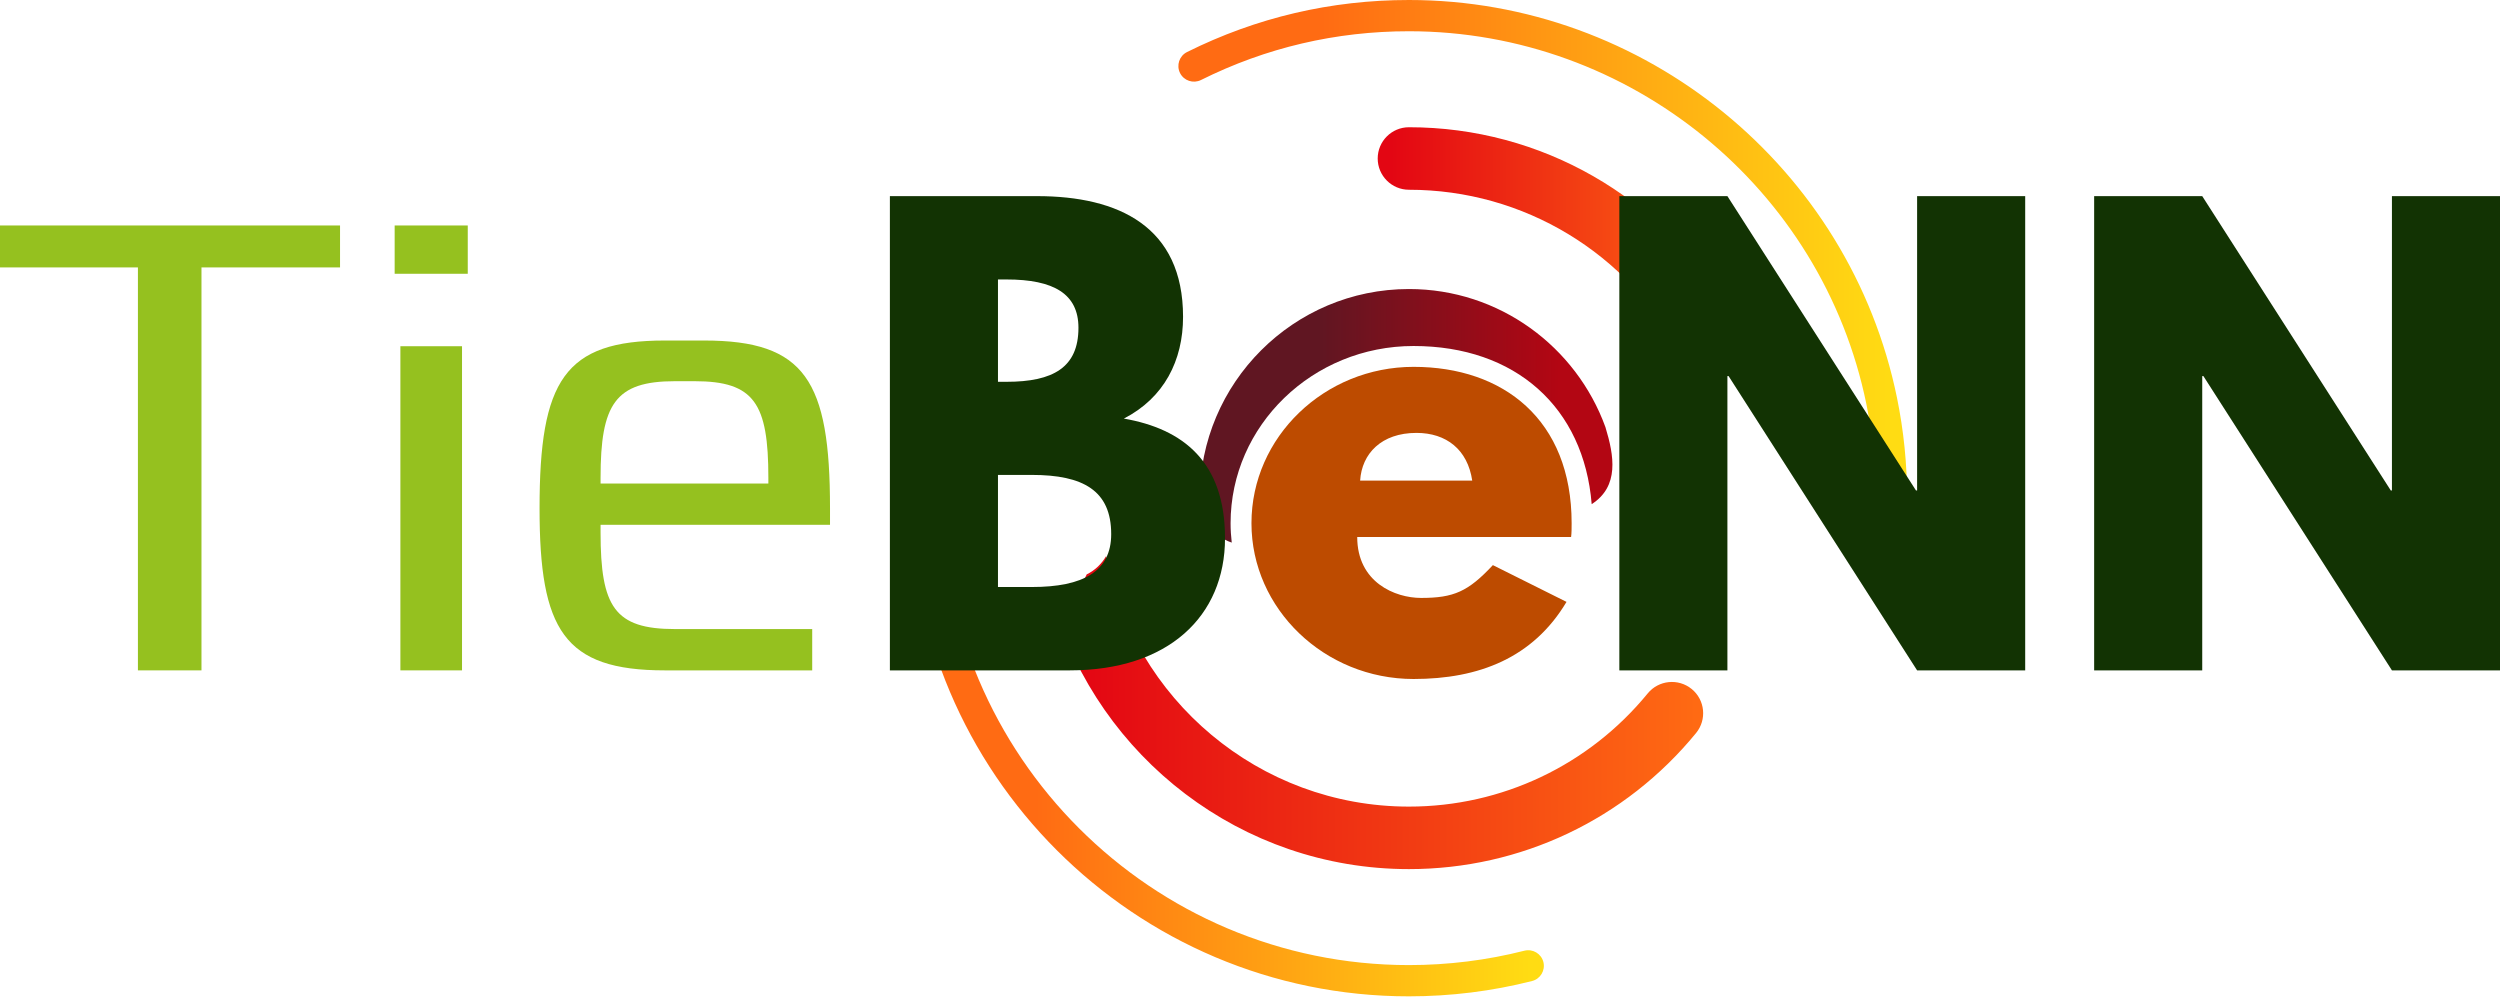
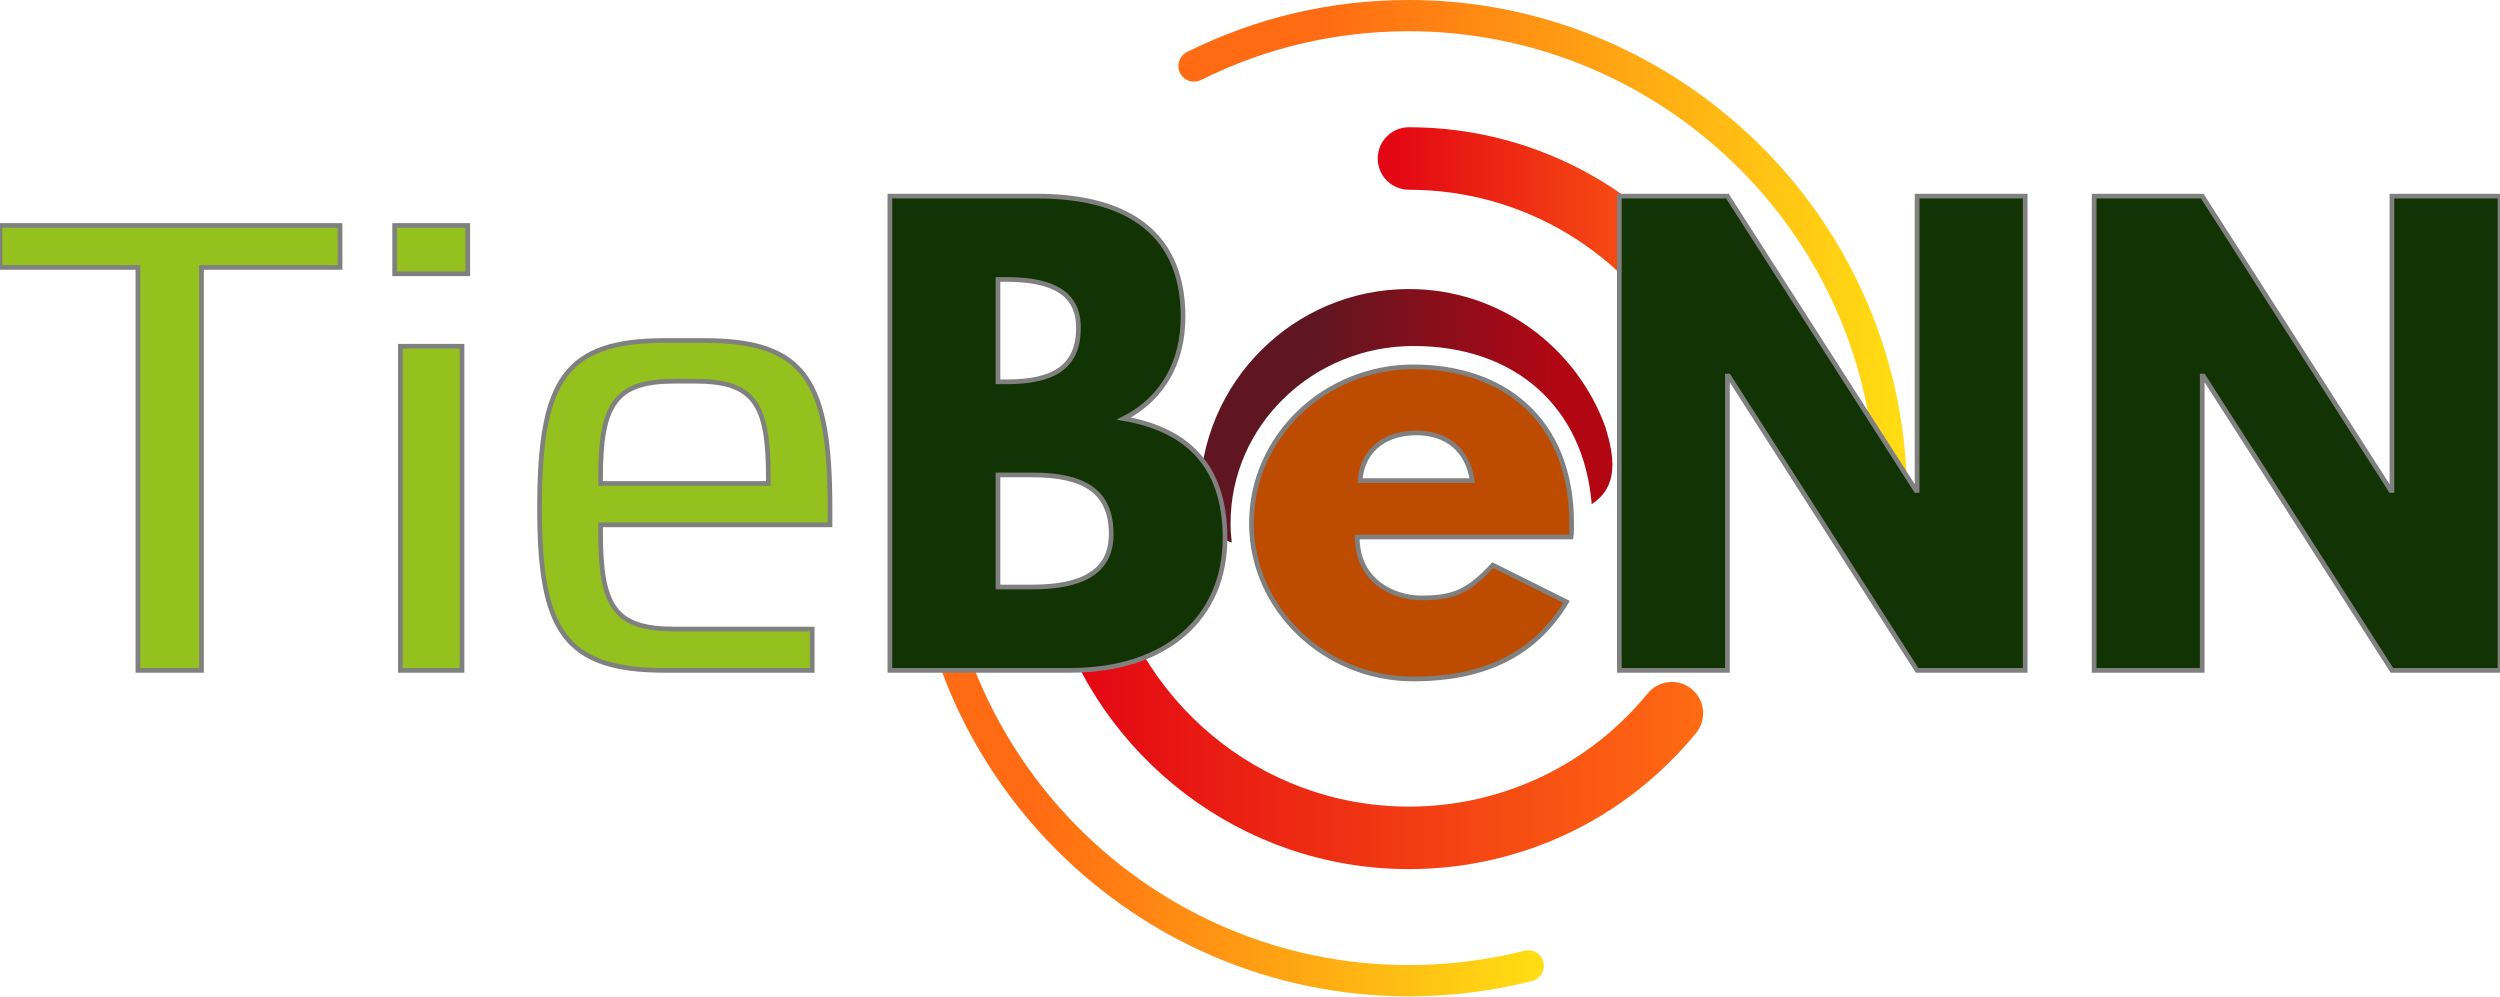
<svg xmlns="http://www.w3.org/2000/svg" version="1.1" id="svg2" width="710.896" height="283.32" viewBox="0 0 710.896 283.32">
  <defs id="defs6">
    <linearGradient x1="0" y1="0" x2="1" y2="0" gradientUnits="userSpaceOnUse" gradientTransform="matrix(88.01014,0,0,88.01014,255.8698,88.67985)" spreadMethod="pad" id="linearGradient32">
      <stop style="stop-opacity:1;stop-color:#601622" offset="0" id="stop24" />
      <stop style="stop-opacity:1;stop-color:#601622" offset="0.288" id="stop26" />
      <stop style="stop-opacity:1;stop-color:#b30613" offset="0.871" id="stop28" />
      <stop style="stop-opacity:1;stop-color:#b30613" offset="1" id="stop30" />
    </linearGradient>
    <linearGradient x1="0" y1="0" x2="1" y2="0" gradientUnits="userSpaceOnUse" gradientTransform="matrix(138.5851,0,0,138.5851,224.6459,151.9872)" spreadMethod="pad" id="linearGradient52">
      <stop style="stop-opacity:1;stop-color:#e30613" offset="0" id="stop46" />
      <stop style="stop-opacity:1;stop-color:#e30613" offset="0.039" id="stop48" />
      <stop style="stop-opacity:1;stop-color:#ff6b13" offset="1" id="stop50" />
    </linearGradient>
    <linearGradient x1="0" y1="0" x2="1" y2="0" gradientUnits="userSpaceOnUse" gradientTransform="matrix(74.69281,0,0,74.69281,293.8181,51.26096)" spreadMethod="pad" id="linearGradient72">
      <stop style="stop-opacity:1;stop-color:#e30613" offset="0" id="stop66" />
      <stop style="stop-opacity:1;stop-color:#e30613" offset="0.039" id="stop68" />
      <stop style="stop-opacity:1;stop-color:#ff6b13" offset="1" id="stop70" />
    </linearGradient>
    <linearGradient x1="0" y1="0" x2="1" y2="0" gradientUnits="userSpaceOnUse" gradientTransform="matrix(135.018,0,0,135.018,194.2393,157.7014)" spreadMethod="pad" id="linearGradient94">
      <stop style="stop-opacity:1;stop-color:#ff6b13" offset="0" id="stop86" />
      <stop style="stop-opacity:1;stop-color:#ff6b13" offset="0.196" id="stop88" />
      <stop style="stop-opacity:1;stop-color:#ffdc13" offset="0.98" id="stop90" />
      <stop style="stop-opacity:1;stop-color:#ffdc13" offset="1" id="stop92" />
    </linearGradient>
    <linearGradient x1="0" y1="0" x2="1" y2="0" gradientUnits="userSpaceOnUse" gradientTransform="matrix(155.4181,0,0,155.4181,251.3114,54.78916)" spreadMethod="pad" id="linearGradient116">
      <stop style="stop-opacity:1;stop-color:#ff6b13" offset="0" id="stop108" />
      <stop style="stop-opacity:1;stop-color:#ff6b13" offset="0.196" id="stop110" />
      <stop style="stop-opacity:1;stop-color:#ffdc13" offset="0.98" id="stop112" />
      <stop style="stop-opacity:1;stop-color:#ffdc13" offset="1" id="stop114" />
    </linearGradient>
    <clipPath clipPathUnits="userSpaceOnUse" id="clipPath128">
      <path d="M 0,0 H 534 V 213 H 0 Z" id="path126" />
    </clipPath>
  </defs>
  <g id="g10" transform="matrix(1.333333,0,0,1.333333,0,3.7496665e-6)">
    <g id="g12">
      <g id="g14">
        <g id="g16">
          <g id="g22">
            <path d="m 255.871,106.254 c 0,4.398 2.867,8.133 6.82,9.465 -0.156,-1.356 -0.246,-2.731 -0.246,-4.133 0,-20.84 17.508,-37.793 39.02,-37.793 21.773,0 36.324,13.109 37.992,33.727 5.934,-3.821 4.777,-10.352 2.934,-16.418 -6.223,-17.153 -22.621,-29.461 -41.907,-29.461 -24.593,0 -44.613,19.996 -44.613,44.613" style="fill:url(#linearGradient32);stroke:none" id="path34" />
          </g>
        </g>
      </g>
      <g id="g36">
        <g id="g38">
          <g id="g44">
            <path d="m 231.758,122.5 c -0.496,1.207 -1.227,2.352 -2.274,3.395 -1.328,1.328 -3.019,2.296 -4.839,2.824 9.71,32.707 40.023,56.636 75.839,56.636 23.817,0 46.137,-10.578 61.239,-29.027 2.332,-2.848 1.914,-7.047 -0.934,-9.379 -2.851,-2.332 -7.051,-1.914 -9.383,0.934 -12.558,15.34 -31.121,24.14 -50.922,24.14 -32.039,0 -58.785,-23.031 -64.593,-53.402 -0.953,1.625 -2.332,2.992 -4.133,3.879" style="fill:url(#linearGradient52);stroke:none" id="path54" />
          </g>
        </g>
      </g>
      <g id="g56">
        <g id="g58">
          <g id="g64">
            <path d="m 293.82,33.801 c 0,3.679 2.985,6.668 6.664,6.668 24.528,0 46.68,13.551 58.032,34.918 0.191,-1.457 0.664,-2.832 1.422,-4.137 0.578,-0.75 1.156,-1.496 1.734,-2.246 1.387,-1.379 3.019,-2.332 4.902,-2.859 0.645,-0.086 1.289,-0.172 1.938,-0.258 -14.117,-23.828 -39.782,-38.75 -68.028,-38.75 -3.679,0 -6.664,2.984 -6.664,6.664" style="fill:url(#linearGradient72);stroke:none" id="path74" />
          </g>
        </g>
      </g>
      <g id="g76">
        <g id="g78">
          <g id="g84">
            <path d="m 194.238,106.246 c 0,58.582 47.66,106.242 106.246,106.242 8.891,0 17.727,-1.097 26.262,-3.269 1.781,-0.453 2.859,-2.266 2.41,-4.051 -0.457,-1.781 -2.265,-2.863 -4.054,-2.41 -7.997,2.035 -16.282,3.066 -24.618,3.066 -54.91,0 -99.578,-44.672 -99.578,-99.578 0,-1.84 -1.492,-3.332 -3.336,-3.332 -1.84,0 -3.332,1.492 -3.332,3.332" style="fill:url(#linearGradient94);stroke:none" id="path96" />
          </g>
        </g>
      </g>
      <g id="g98">
        <g id="g100">
          <g id="g106">
            <path d="m 253.16,11.098 c -1.648,0.82 -2.316,2.82 -1.5,4.468 0.824,1.653 2.824,2.317 4.473,1.496 13.844,-6.898 28.765,-10.398 44.351,-10.398 47.098,0 88.129,33.438 97.555,79.508 1.344,6.562 2.023,13.316 2.023,20.074 0,1.84 1.493,3.332 3.333,3.332 1.843,0 3.335,-1.492 3.335,-3.332 0,-7.207 -0.726,-14.406 -2.16,-21.41 C 394.512,35.68 350.738,0 300.484,0 283.859,0 267.938,3.734 253.16,11.098" style="fill:url(#linearGradient116);stroke:none" id="path118" />
          </g>
        </g>
      </g>
      <g id="g120">
        <g id="g122">
          <g id="g124" clip-path="url(#clipPath128)">
            <g id="g130">
-               <path d="m 0,48.086 h 72.52 v 8.945 H 42.969 v 85.938 H 29.414 V 57.031 H 0 Z" style="fill:#95c11f;fill-opacity:1;fill-rule:nonzero;stroke:none" id="path132" />
-               <path d="M 98.535,142.969 H 85.391 V 73.84 H 98.535 Z M 99.758,58.387 H 84.168 V 48.086 h 15.59 z" style="fill:#95c11f;fill-opacity:1;fill-rule:nonzero;stroke:none" id="path134" />
-               <path d="m 143.941,81.297 c -12.742,0 -15.859,4.879 -15.859,20.601 v 1.219 h 35.785 v -1.219 c 0,-15.859 -2.98,-20.601 -15.722,-20.601 z m 33.075,30.633 h -48.934 v 1.629 c 0,15.855 2.98,20.601 15.859,20.601 h 29.278 v 8.809 h -31.446 c -21.554,0 -26.703,-8.676 -26.703,-34.563 0,-27.246 5.285,-35.785 26.703,-35.785 h 8.403 c 21.554,0 26.84,8.539 26.84,35.785 z" style="fill:#95c11f;fill-opacity:1;fill-rule:nonzero;stroke:none" id="path136" />
-               <path d="m 220.066,125.191 c 10.911,0 16.918,-3.308 16.918,-11.277 0,-9.316 -6.007,-12.629 -16.918,-12.629 h -7.23 v 23.906 z m -5.394,-43.765 c 9.93,0 15.328,-3.063 15.328,-11.524 0,-7.23 -5.273,-10.3 -15.328,-10.3 h -1.836 v 21.824 z m 6.5,-39.598 c 17.406,0 31.137,6.496 31.137,25.746 0,9.317 -4.043,17.285 -12.625,21.696 12.625,2.207 21.574,9.199 21.574,25.5 0,16.675 -12.133,28.199 -33.098,28.199 H 189.785 V 41.828 Z" style="fill:#123303;fill-opacity:1;fill-rule:nonzero;stroke:none" id="path138" />
-               <path d="m 290.074,102.5 c 0.356,-5.754 4.531,-10.176 12.02,-10.176 6.355,0 10.91,3.555 11.886,10.176 z m 45.106,9.09 c 0,-22.086 -14.578,-33.352 -33.707,-33.352 -18.996,0 -34.575,14.953 -34.575,33.352 0,18.265 15.579,33.219 34.575,33.219 13.976,0 25.507,-4.536 32.617,-16.446 l -15.707,-7.84 c -5.27,5.641 -8.332,6.997 -15.313,6.997 -5.531,0 -13.617,-3.309 -13.617,-12.997 h 45.613 c 0.114,-0.734 0.114,-2.089 0.114,-2.933" style="fill:#bd4b00;fill-opacity:1;fill-rule:nonzero;stroke:none" id="path140" />
-               <path d="M 368.402,142.969 H 345.355 V 41.828 h 23.047 l 40.215,62.77 h 0.242 v -62.77 h 23.051 v 101.141 h -23.051 l -40.211,-62.77 h -0.246 z" style="fill:#123303;fill-opacity:1;fill-rule:nonzero;stroke:none" id="path142" />
-               <path d="M 469.668,142.969 H 446.617 V 41.828 h 23.051 l 40.211,62.77 h 0.246 v -62.77 h 23.047 V 142.969 H 510.125 L 469.91,80.199 h -0.242 z" style="fill:#123303;fill-opacity:1;fill-rule:nonzero;stroke:none" id="path144" />
+               <path d="m 0,48.086 h 72.52 v 8.945 H 42.969 v 85.938 H 29.414 V 57.031 H 0 Z" style="fill:#95c11f;fill-opacity:1;fill-rule:nonzero;stroke:#808080;stroke-width:1;stroke-dasharray:none;opacity:1;stroke-opacity:1" id="path132" />
+               <path d="M 98.535,142.969 H 85.391 V 73.84 H 98.535 Z M 99.758,58.387 H 84.168 V 48.086 h 15.59 z" style="fill:#95c11f;fill-opacity:1;fill-rule:nonzero;stroke:#808080;stroke-opacity:1" id="path134" />
+               <path d="m 143.941,81.297 c -12.742,0 -15.859,4.879 -15.859,20.601 v 1.219 h 35.785 v -1.219 c 0,-15.859 -2.98,-20.601 -15.722,-20.601 z m 33.075,30.633 h -48.934 v 1.629 c 0,15.855 2.98,20.601 15.859,20.601 h 29.278 v 8.809 h -31.446 c -21.554,0 -26.703,-8.676 -26.703,-34.563 0,-27.246 5.285,-35.785 26.703,-35.785 h 8.403 c 21.554,0 26.84,8.539 26.84,35.785 z" style="fill:#95c11f;fill-opacity:1;fill-rule:nonzero;stroke:#808080;stroke-opacity:1" id="path136" />
+               <path d="m 220.066,125.191 c 10.911,0 16.918,-3.308 16.918,-11.277 0,-9.316 -6.007,-12.629 -16.918,-12.629 h -7.23 v 23.906 z m -5.394,-43.765 c 9.93,0 15.328,-3.063 15.328,-11.524 0,-7.23 -5.273,-10.3 -15.328,-10.3 h -1.836 v 21.824 z m 6.5,-39.598 c 17.406,0 31.137,6.496 31.137,25.746 0,9.317 -4.043,17.285 -12.625,21.696 12.625,2.207 21.574,9.199 21.574,25.5 0,16.675 -12.133,28.199 -33.098,28.199 H 189.785 V 41.828 Z" style="fill:#123303;fill-opacity:1;fill-rule:nonzero;stroke:#808080;stroke-opacity:1" id="path138" />
+               <path d="m 290.074,102.5 c 0.356,-5.754 4.531,-10.176 12.02,-10.176 6.355,0 10.91,3.555 11.886,10.176 z m 45.106,9.09 c 0,-22.086 -14.578,-33.352 -33.707,-33.352 -18.996,0 -34.575,14.953 -34.575,33.352 0,18.265 15.579,33.219 34.575,33.219 13.976,0 25.507,-4.536 32.617,-16.446 l -15.707,-7.84 c -5.27,5.641 -8.332,6.997 -15.313,6.997 -5.531,0 -13.617,-3.309 -13.617,-12.997 h 45.613 c 0.114,-0.734 0.114,-2.089 0.114,-2.933" style="fill:#bd4b00;fill-opacity:1;fill-rule:nonzero;stroke:#808080;stroke-opacity:1" id="path140" />
+               <path d="M 368.402,142.969 H 345.355 V 41.828 h 23.047 l 40.215,62.77 h 0.242 v -62.77 h 23.051 v 101.141 h -23.051 l -40.211,-62.77 h -0.246 z" style="fill:#123303;fill-opacity:1;fill-rule:nonzero;stroke:#808080;stroke-opacity:1" id="path142" />
+               <path d="M 469.668,142.969 H 446.617 V 41.828 h 23.051 l 40.211,62.77 h 0.246 v -62.77 h 23.047 V 142.969 H 510.125 L 469.91,80.199 h -0.242 z" style="fill:#123303;fill-opacity:1;fill-rule:nonzero;stroke:#808080;stroke-opacity:1" id="path144" />
            </g>
          </g>
        </g>
      </g>
    </g>
  </g>
</svg>
